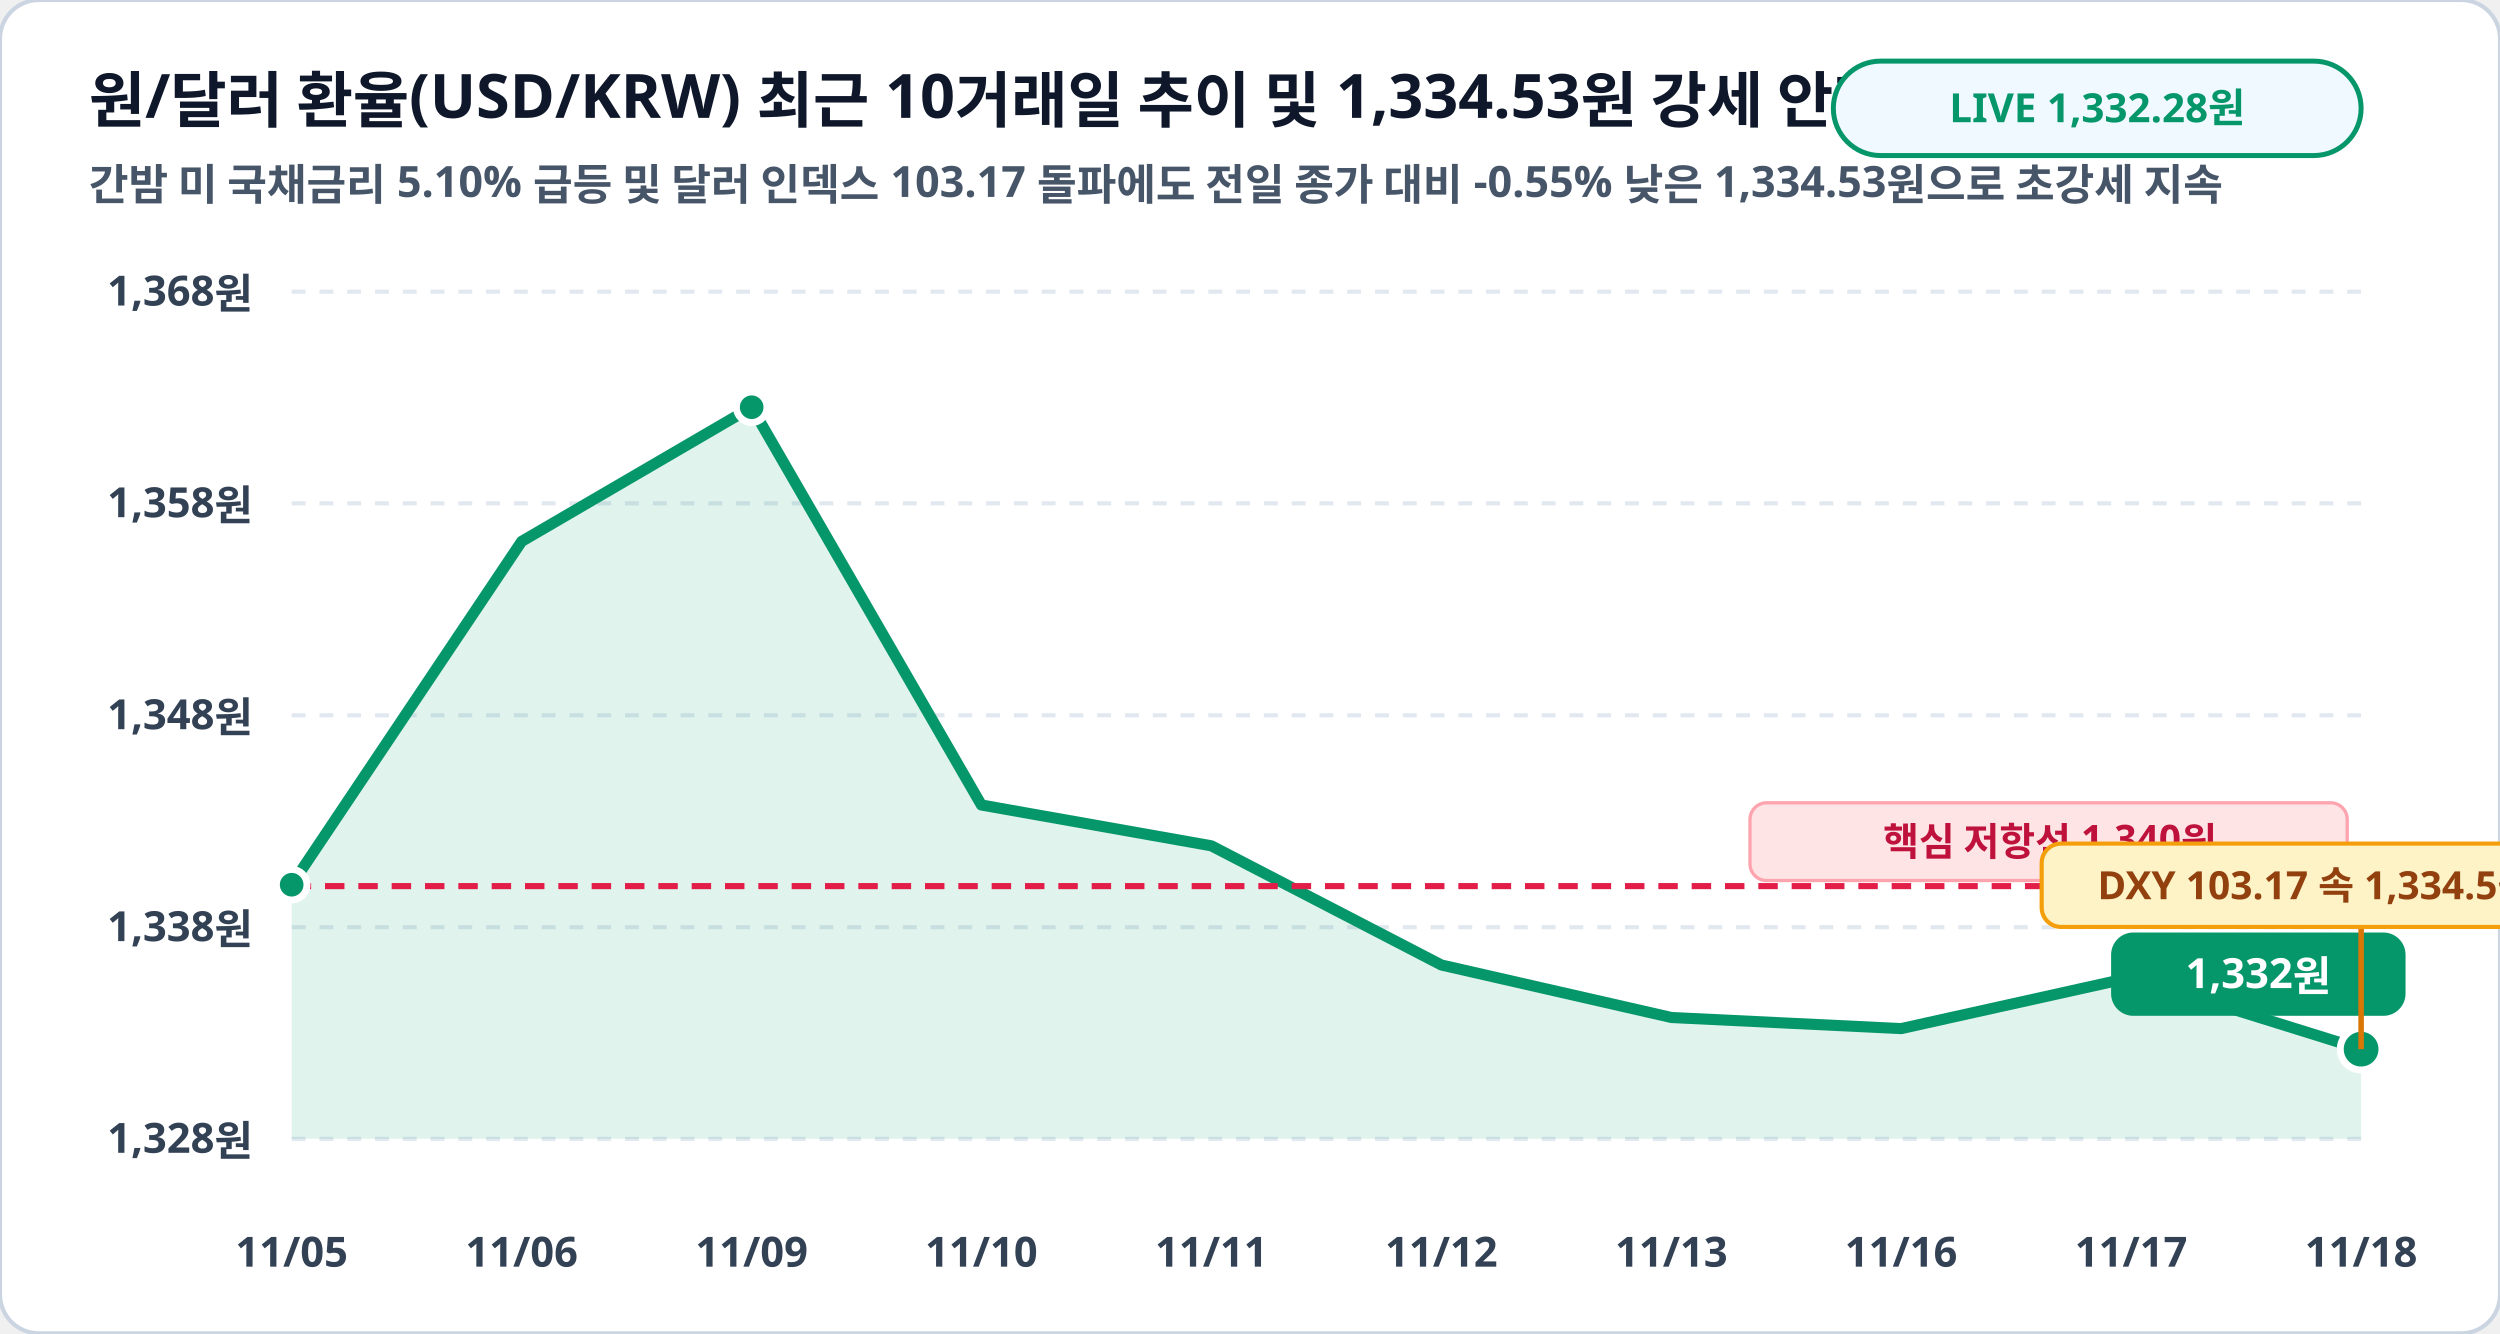
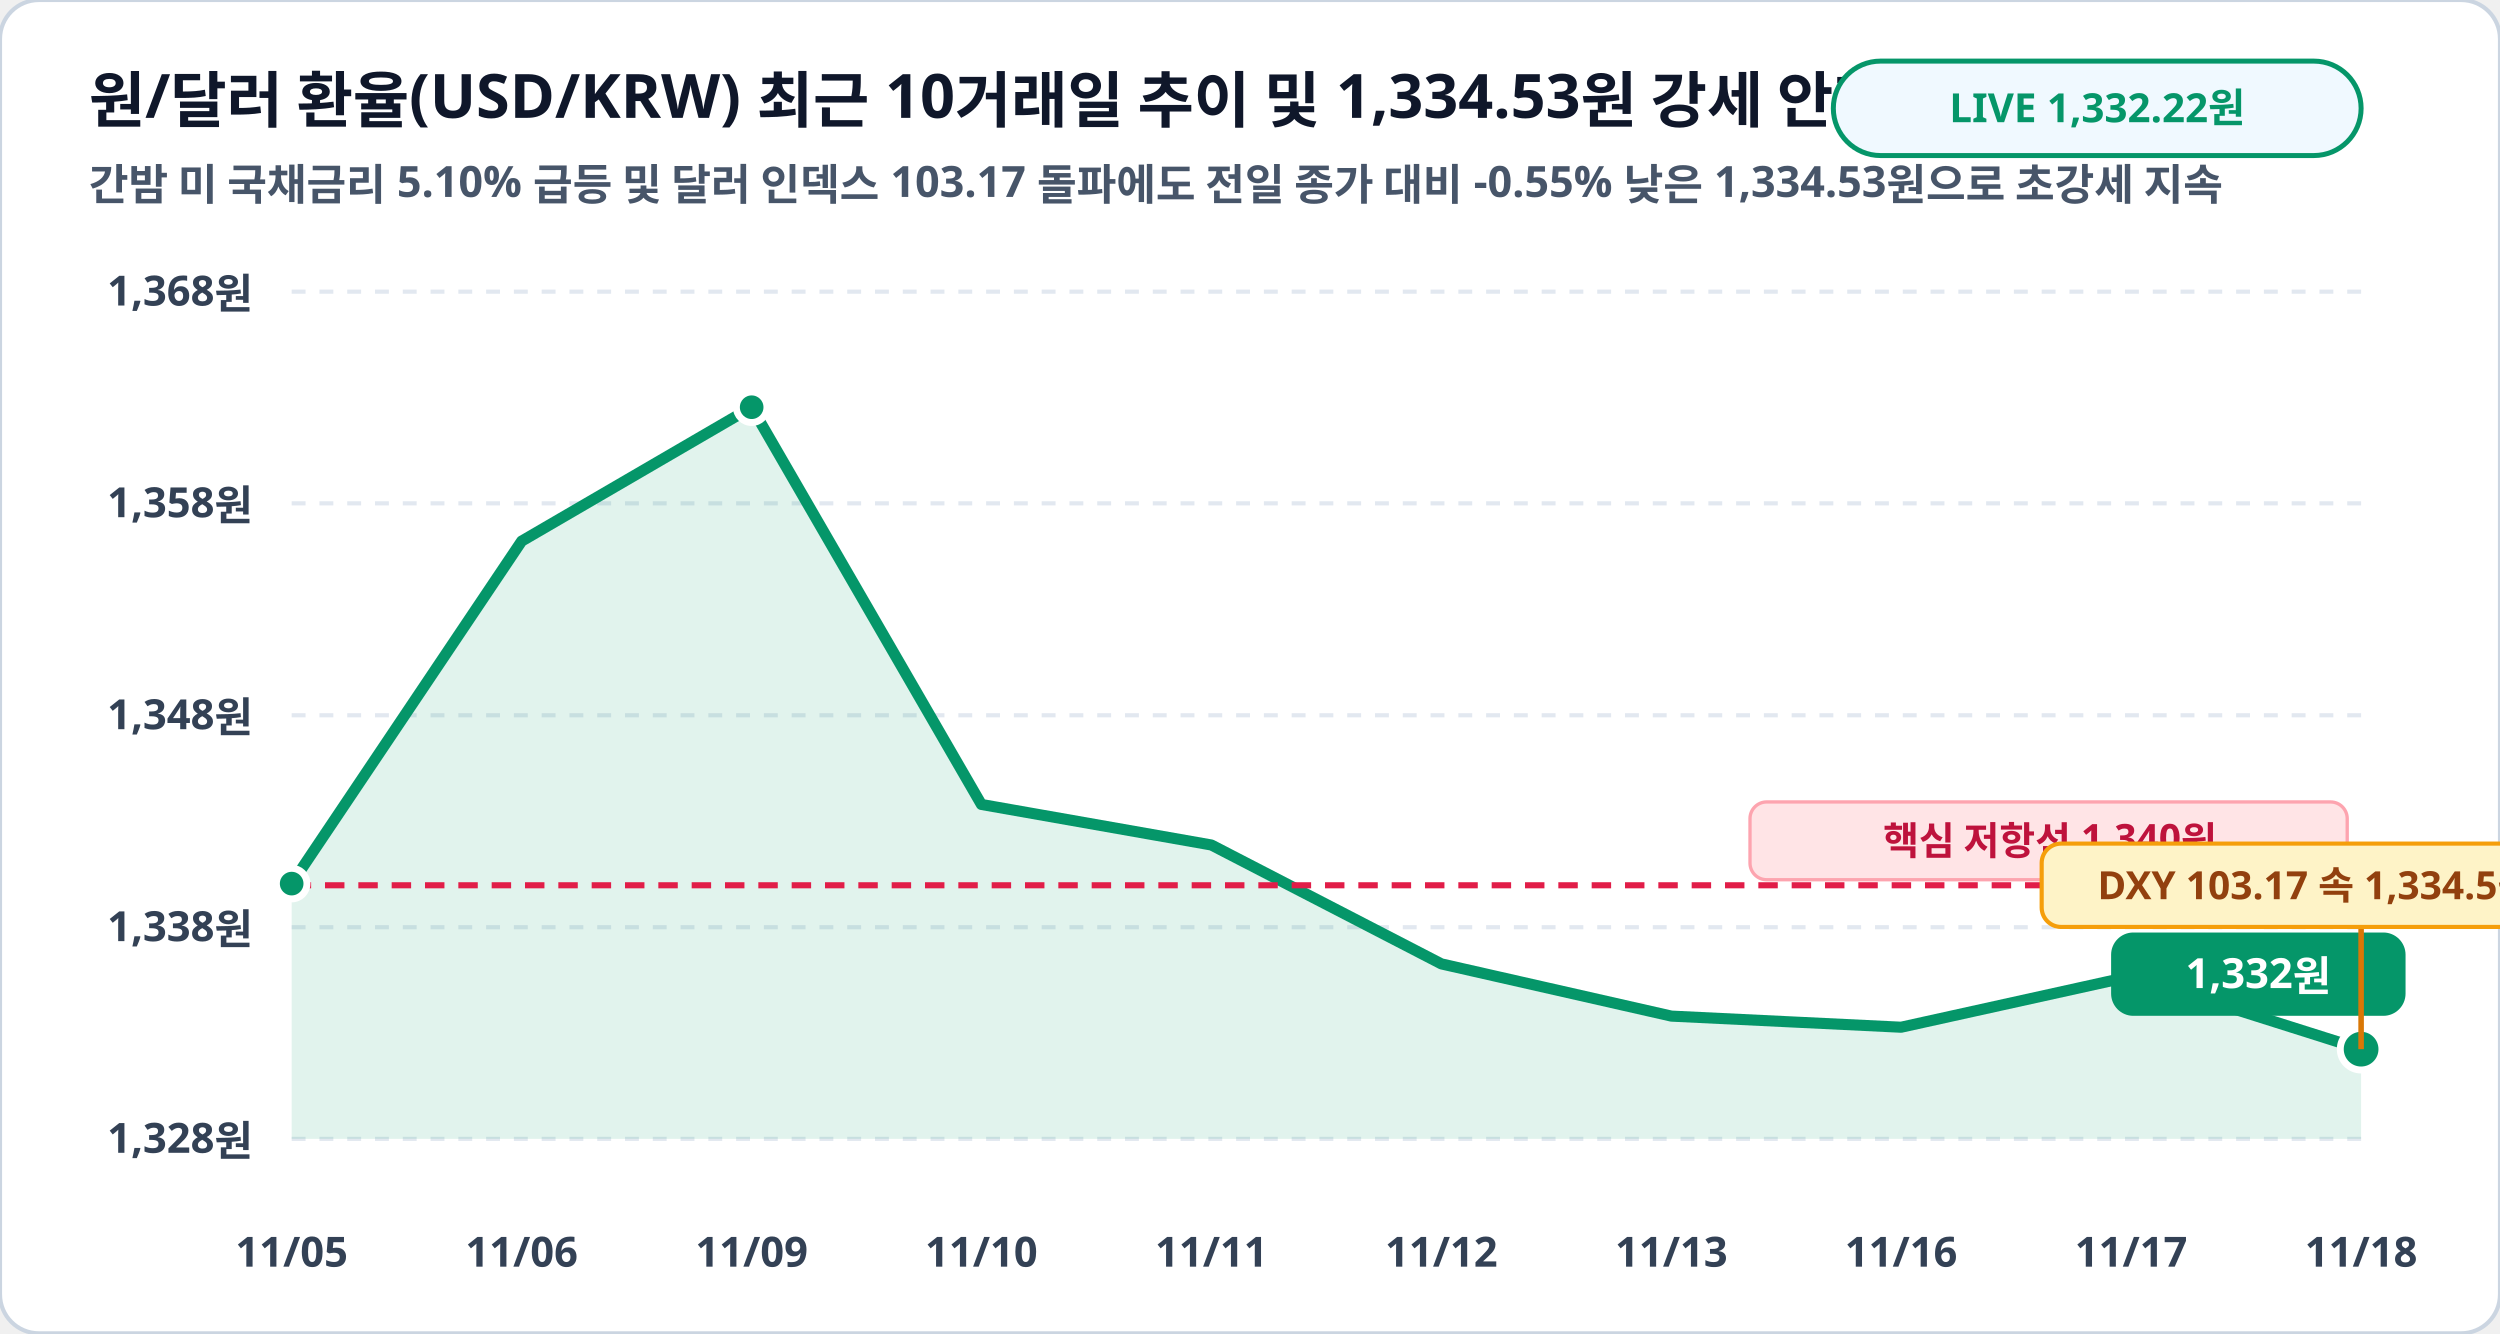
<svg xmlns="http://www.w3.org/2000/svg" viewBox="0 0 900 480" width="100%" height="100%">
  <rect width="900" height="480" rx="14" fill="#ffffff" stroke="#cbd5e1" stroke-width="1.5" />
  <text x="32" y="44" fill="#0f172a" font-family="Pretendard, sans-serif" font-size="22" font-weight="900">원/달러 환율(USD/KRW) 최근 10거래일 추이 및 1,334.53원 강세 안착 (원)</text>
  <text x="32" y="72" fill="#475569" font-family="Pretendard, sans-serif" font-size="15.5" font-weight="600">간밤 미 국채금리 5.10% 급등 및 달러 인덱스 103.17 돌파에도 전일 종가 대비 -0.55% 낮은 1,334.53원으로 초강세 지속</text>
  <rect x="660" y="22" width="190" height="34" rx="17" fill="#f0f9ff" stroke="#059669" stroke-width="1.8" />
-   <text x="755" y="44" fill="#059669" font-family="Pretendard, sans-serif" font-size="14.5" font-weight="800" text-anchor="middle">LIVE 1,332.28원</text>
+   <text x="755" y="44" fill="#059669" font-family="Pretendard, sans-serif" font-size="14.5" font-weight="800" text-anchor="middle">LIVE 1,332.22원</text>
  <line x1="105" y1="105.0" x2="850" y2="105.0" stroke="#e2e8f0" stroke-width="1.5" stroke-dasharray="5,5" />
  <text x="91" y="110.0" fill="#334155" font-family="Pretendard, sans-serif" font-size="15" font-weight="700" text-anchor="end">1,368원</text>
  <line x1="105" y1="181.2" x2="850" y2="181.2" stroke="#e2e8f0" stroke-width="1.5" stroke-dasharray="5,5" />
  <text x="91" y="186.2" fill="#334155" font-family="Pretendard, sans-serif" font-size="15" font-weight="700" text-anchor="end">1,358원</text>
  <line x1="105" y1="257.5" x2="850" y2="257.5" stroke="#e2e8f0" stroke-width="1.5" stroke-dasharray="5,5" />
  <text x="91" y="262.5" fill="#334155" font-family="Pretendard, sans-serif" font-size="15" font-weight="700" text-anchor="end">1,348원</text>
  <line x1="105" y1="333.8" x2="850" y2="333.8" stroke="#e2e8f0" stroke-width="1.5" stroke-dasharray="5,5" />
  <text x="91" y="338.8" fill="#334155" font-family="Pretendard, sans-serif" font-size="15" font-weight="700" text-anchor="end">1,338원</text>
  <line x1="105" y1="410.0" x2="850" y2="410.0" stroke="#e2e8f0" stroke-width="1.5" stroke-dasharray="5,5" />
  <text x="91" y="415.0" fill="#334155" font-family="Pretendard, sans-serif" font-size="15" font-weight="700" text-anchor="end">1,328원</text>
-   <polygon points="105.0,410.0 105.0,318.5 187.8,194.9 270.6,146.6 353.3,289.8 436.1,304.5 518.9,347.4 601.7,366.3 684.4,370.3 767.2,351.9 850.0,377.7 850.0,410.0" fill="#059669" fill-opacity="0.12" />
-   <polyline fill="none" stroke="#059669" stroke-width="4" stroke-linecap="round" stroke-linejoin="round" points="105.0,318.5 187.8,194.9 270.6,146.6 353.3,289.8 436.1,304.5 518.9,347.4 601.7,366.3 684.4,370.3 767.2,351.9 850.0,377.7" />
-   <line x1="105" y1="319.0" x2="850" y2="319.0" stroke="#e11d48" stroke-width="2.2" stroke-dasharray="7,5" />
-   <rect x="630" y="289.0" width="215" height="28" rx="6" fill="#ffe4e6" stroke="#fda4af" stroke-width="1.2" />
-   <text x="738" y="308.0" fill="#be123c" font-family="Pretendard, sans-serif" font-size="14" font-weight="800" text-anchor="middle">핵심 저항선 1,340원</text>
-   <circle cx="105.0" cy="318.5" r="5.5" fill="#059669" stroke="#ffffff" stroke-width="2.5" />
+   <polygon points="105.0,410.0 105.0,318.1 187.8,194.8 270.6,146.6 353.3,289.6 436.1,304.2 518.9,347.0 601.7,365.8 684.4,369.8 767.2,351.5 850.0,377.7 850.0,410.0" fill="#059669" fill-opacity="0.12" />
+   <polyline fill="none" stroke="#059669" stroke-width="4" stroke-linecap="round" stroke-linejoin="round" points="105.0,318.1 187.8,194.8 270.6,146.6 353.3,289.6 436.1,304.2 518.9,347.0 601.7,365.8 684.4,369.8 767.2,351.5 850.0,377.7" />
+   <line x1="105" y1="318.7" x2="850" y2="318.7" stroke="#e11d48" stroke-width="2.2" stroke-dasharray="7,5" />
+   <rect x="630" y="288.7" width="215" height="28" rx="6" fill="#ffe4e6" stroke="#fda4af" stroke-width="1.2" />
+   <text x="738" y="307.7" fill="#be123c" font-family="Pretendard, sans-serif" font-size="14" font-weight="800" text-anchor="middle">핵심 저항선 1,340원</text>
+   <circle cx="105.0" cy="318.1" r="5.5" fill="#059669" stroke="#ffffff" stroke-width="2.5" />
  <circle cx="270.6" cy="146.6" r="5.5" fill="#059669" stroke="#ffffff" stroke-width="2.5" />
  <circle cx="850.0" cy="377.7" r="7.5" fill="#059669" stroke="#ffffff" stroke-width="2.5" />
  <rect x="760.0" y="335.7" width="106" height="30" rx="8" fill="#059669" />
  <text x="813.0" y="355.7" fill="#ffffff" font-family="Pretendard, sans-serif" font-size="15" font-weight="800" text-anchor="middle">1,332원</text>
  <line x1="850.0" y1="377.7" x2="850.0" y2="333.7" stroke="#d97706" stroke-width="2" />
  <rect x="735.0" y="303.7" width="230" height="30" rx="7" fill="#fef3c7" stroke="#f59e0b" stroke-width="1.5" />
  <text x="850.0" y="323.7" fill="#92400e" font-family="Pretendard, sans-serif" font-size="14" font-weight="800" text-anchor="middle">DXY 103.17 속 1,334.5원 수성!</text>
  <text x="105.0" y="456" fill="#334155" font-family="Pretendard, sans-serif" font-size="15" font-weight="700" text-anchor="middle">11/05</text>
  <text x="187.8" y="456" fill="#334155" font-family="Pretendard, sans-serif" font-size="15" font-weight="700" text-anchor="middle">11/06</text>
  <text x="270.6" y="456" fill="#334155" font-family="Pretendard, sans-serif" font-size="15" font-weight="700" text-anchor="middle">11/09</text>
  <text x="353.3" y="456" fill="#334155" font-family="Pretendard, sans-serif" font-size="15" font-weight="700" text-anchor="middle">11/10</text>
  <text x="436.1" y="456" fill="#334155" font-family="Pretendard, sans-serif" font-size="15" font-weight="700" text-anchor="middle">11/11</text>
  <text x="518.9" y="456" fill="#334155" font-family="Pretendard, sans-serif" font-size="15" font-weight="700" text-anchor="middle">11/12</text>
  <text x="601.7" y="456" fill="#334155" font-family="Pretendard, sans-serif" font-size="15" font-weight="700" text-anchor="middle">11/13</text>
  <text x="684.4" y="456" fill="#334155" font-family="Pretendard, sans-serif" font-size="15" font-weight="700" text-anchor="middle">11/16</text>
  <text x="767.2" y="456" fill="#334155" font-family="Pretendard, sans-serif" font-size="15" font-weight="700" text-anchor="middle">11/17</text>
  <text x="850.0" y="456" fill="#334155" font-family="Pretendard, sans-serif" font-size="15" font-weight="700" text-anchor="middle">11/18</text>
</svg>
